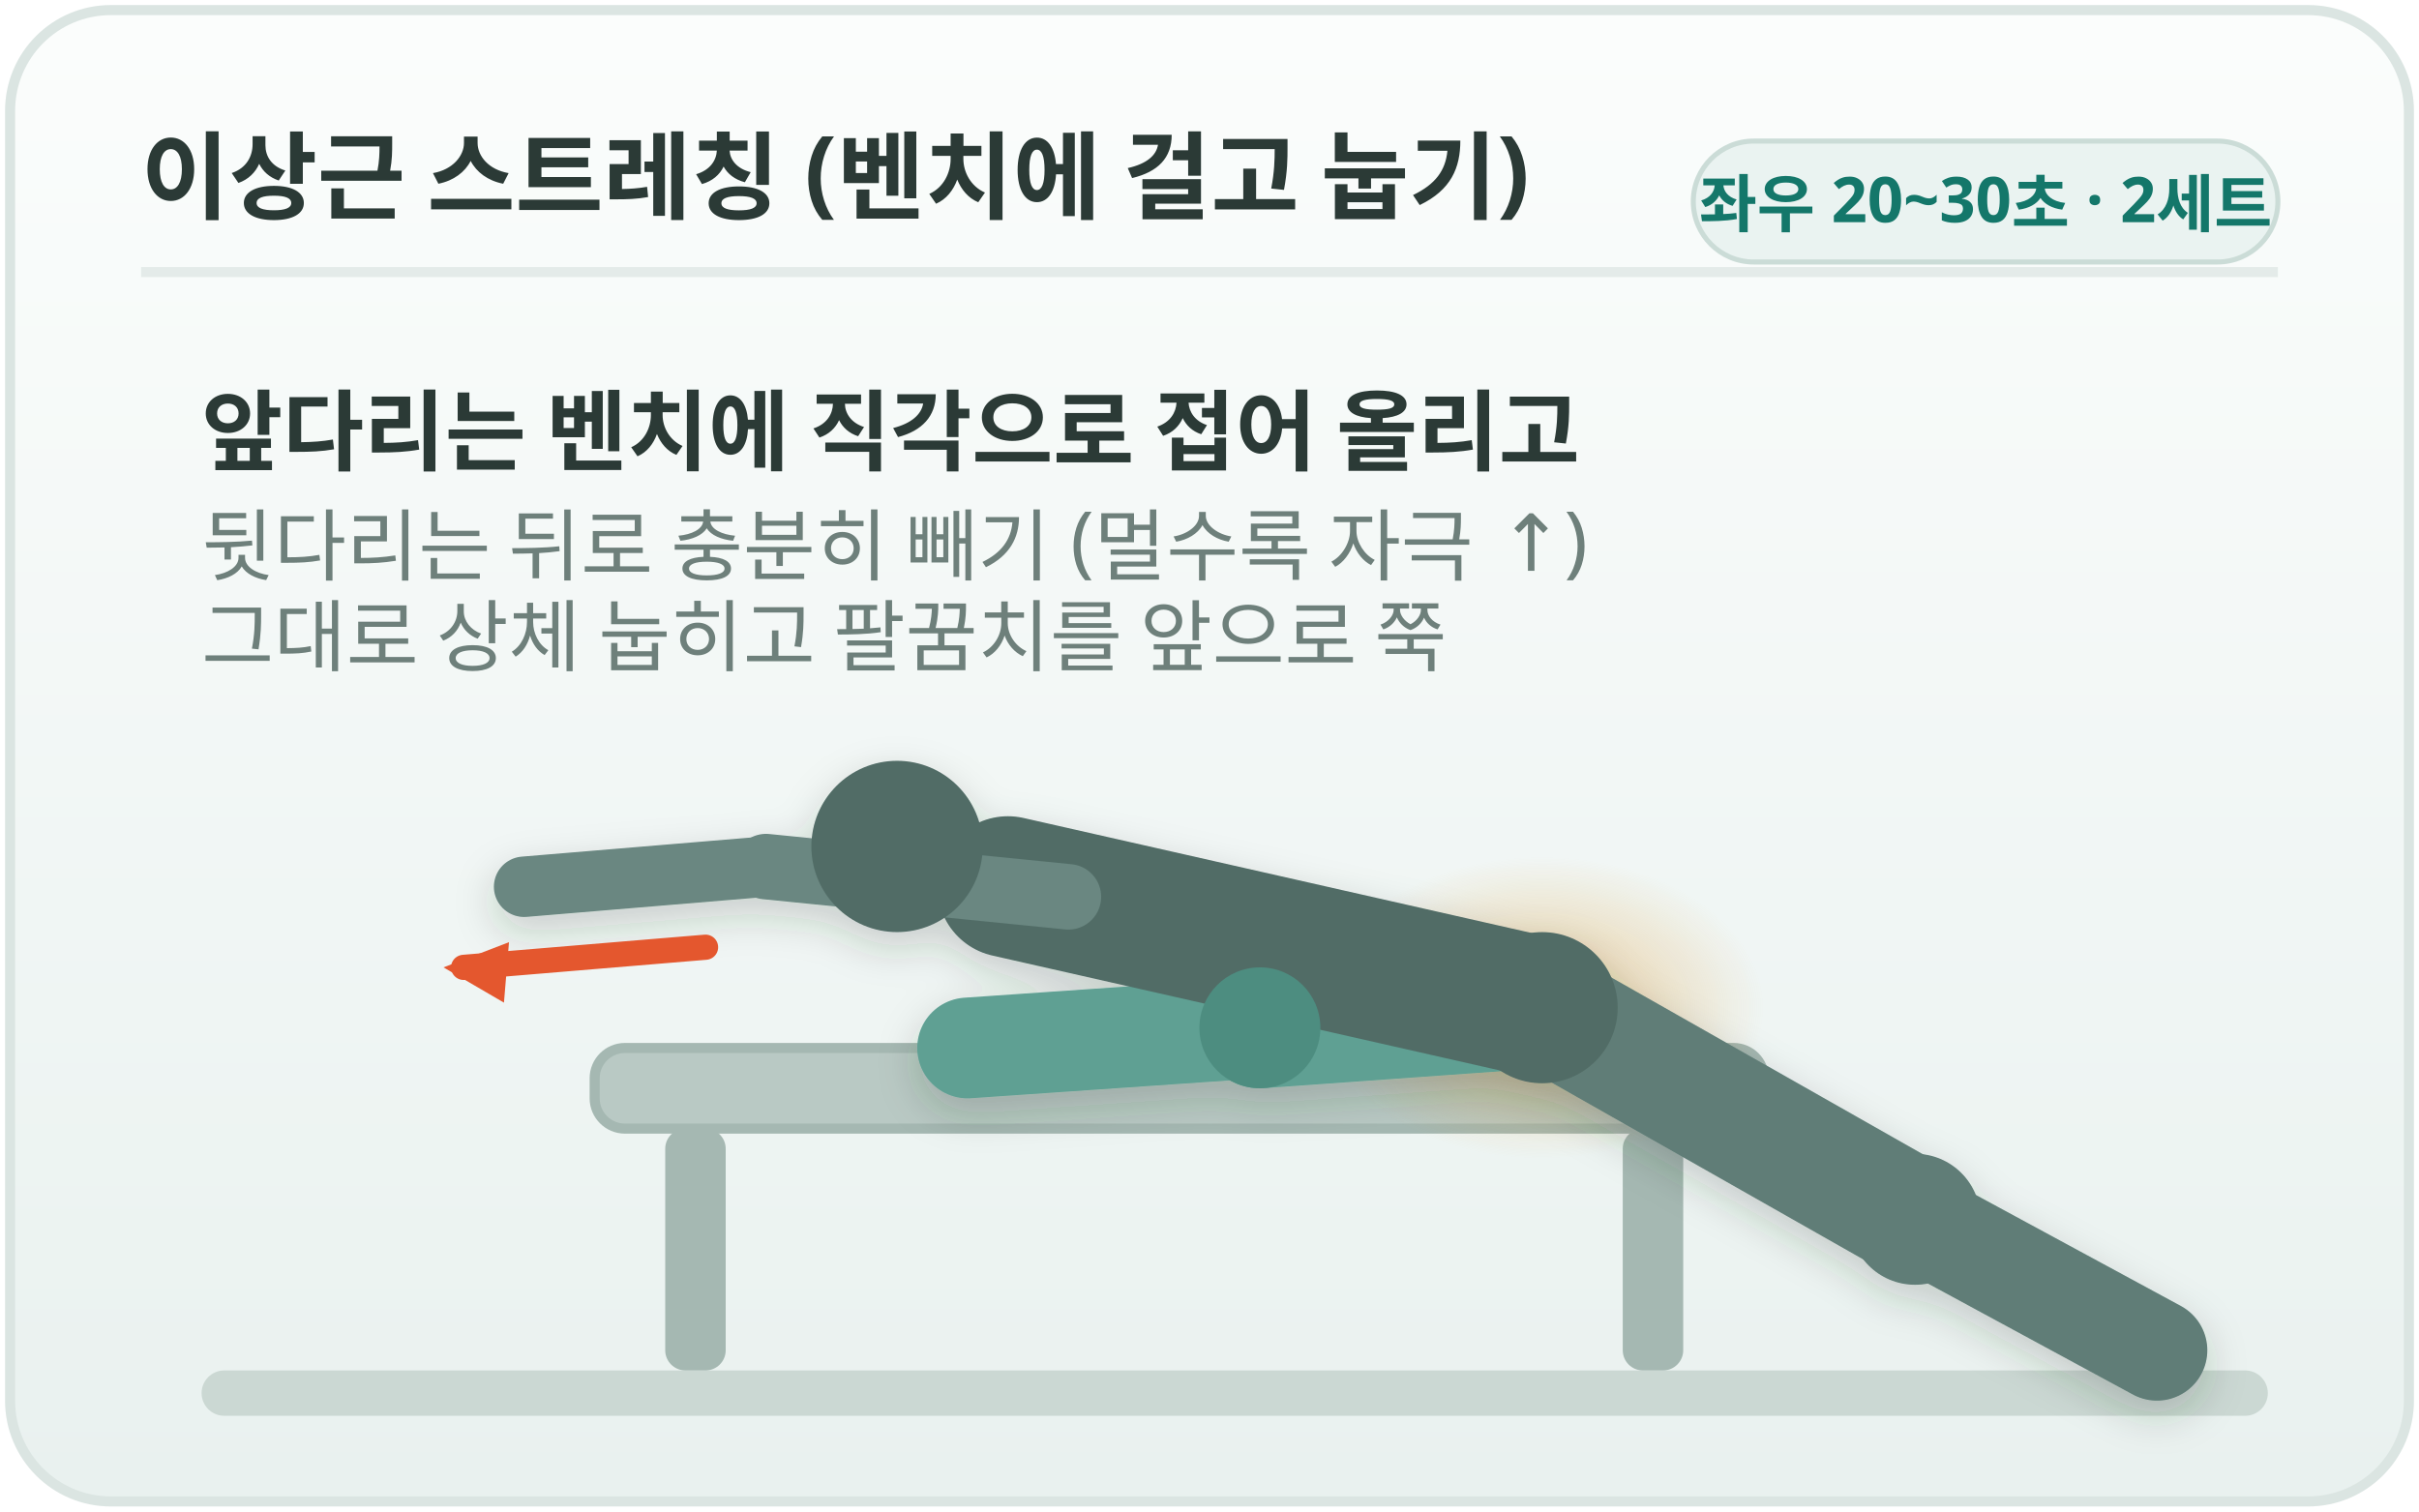
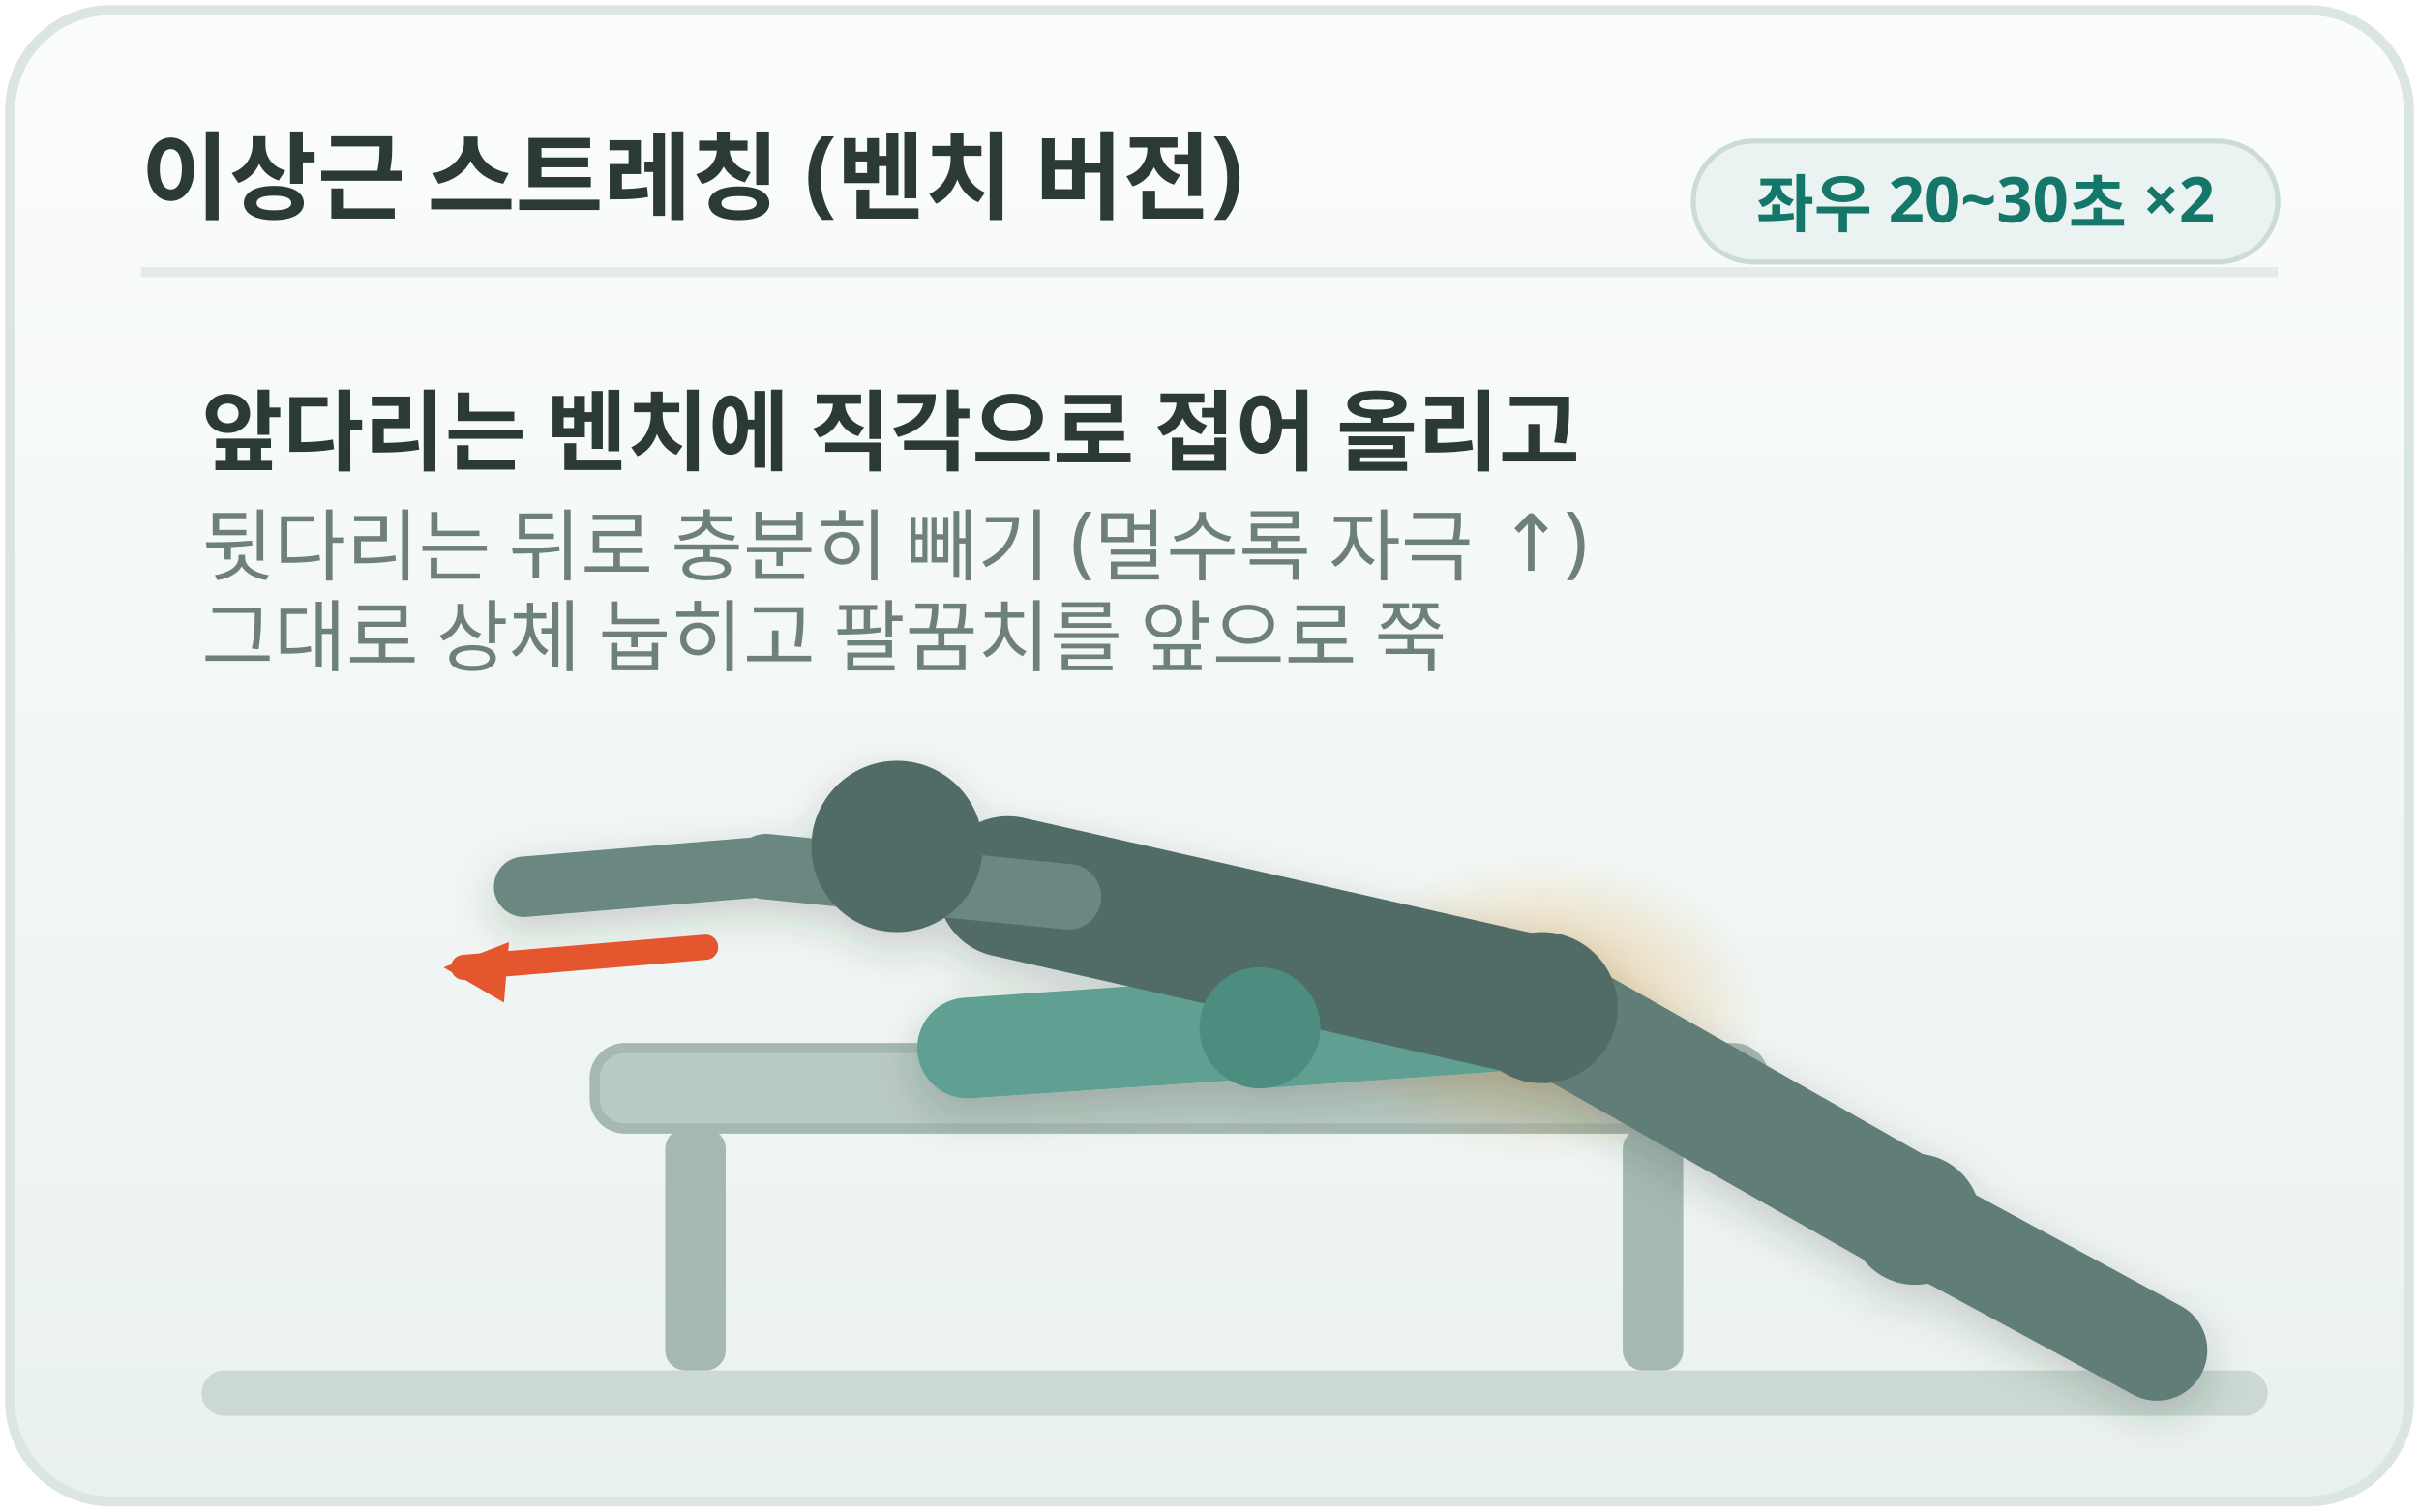
<svg xmlns="http://www.w3.org/2000/svg" viewBox="0 0 480 300" font-family="'Noto Sans KR','Apple SD Gothic Neo',sans-serif">
  <defs>
    <linearGradient id="bg" x1="0" y1="0" x2="0" y2="1">
      <stop offset="0" stop-color="#FBFDFC" />
      <stop offset="1" stop-color="#E9F1EF" />
    </linearGradient>
    <radialGradient id="glow" cx="50%" cy="50%" r="50%">
      <stop offset="0" stop-color="#E0982A" stop-opacity="0.45" />
      <stop offset="1" stop-color="#E0982A" stop-opacity="0" />
    </radialGradient>
    <filter id="soft" x="-30%" y="-30%" width="160%" height="160%">
      <feDropShadow dx="0" dy="3" stdDeviation="4" flood-color="#22332F" flood-opacity="0.20" />
    </filter>
  </defs>
  <rect x="2" y="2" width="476" height="296" rx="20" fill="url(#bg)" stroke="#DBE5E2" stroke-width="2" />
-   <text x="28" y="42" font-size="19" font-weight="700" fill="#2B3A36">이상근 스트레칭 (벤치에 걸고 눕기)</text>
+   <text x="28" y="42" font-size="19" font-weight="700" fill="#2B3A36">이상근 스트레칭 (벤치 버전)</text>
  <line x1="28" y1="54" x2="452" y2="54" stroke="#E4EBE9" stroke-width="2" />
  <rect x="40" y="272" width="410" height="9" rx="4.5" fill="#CBD8D3" />
  <rect x="118" y="208" width="232" height="16" rx="6" fill="#B9C9C4" stroke="#A5B8B2" stroke-width="2" />
  <rect x="132" y="224" width="12" height="48" rx="4" fill="#A5B8B2" />
  <rect x="322" y="224" width="12" height="48" rx="4" fill="#A5B8B2" />
  <ellipse cx="306" cy="200" rx="44" ry="30" fill="url(#glow)" />
  <g filter="url(#soft)" stroke-linecap="round">
    <line x1="306" y1="200" x2="380" y2="242" stroke="#607D77" stroke-width="24" />
    <line x1="380" y1="242" x2="428" y2="268" stroke="#607D77" stroke-width="20" />
    <line x1="306" y1="200" x2="250" y2="204" stroke="#5EA093" stroke-width="24" />
    <line x1="250" y1="204" x2="192" y2="208" stroke="#5EA093" stroke-width="20" />
    <line x1="306" y1="200" x2="200" y2="176" stroke="#516C66" stroke-width="28" />
    <line x1="212" y1="178" x2="152" y2="172" stroke="#6A8781" stroke-width="13" />
    <line x1="152" y1="172" x2="104" y2="176" stroke="#6A8781" stroke-width="12" />
    <circle cx="306" cy="200" r="15" fill="#516C66" />
    <circle cx="250" cy="204" r="12" fill="#4E8D80" />
    <circle cx="380" cy="242" r="13" fill="#607D77" />
    <circle cx="178" cy="168" r="17" fill="#516C66" />
  </g>
  <line x1="140" y1="188" x2="92" y2="192" stroke="#E4572E" stroke-width="5" stroke-linecap="round" />
  <polygon points="88,192 101,187 100,199" fill="#E4572E" />
  <text x="40" y="92" font-size="17.5" font-weight="600" fill="#2B3A36">앞다리는 벤치에 직각으로 접어 올리고</text>
  <text x="40" y="114" font-size="15.6" fill="#6E807B">뒷다리는 뒤로 충분히 빼기 (멀수록 자극 ↑)</text>
  <text x="40" y="132" font-size="15.6" fill="#6E807B">그대로 상체 눕히고 팔꿈치를 앞으로 쭉</text>
  <rect x="336" y="28" width="116" height="24" rx="12" fill="#EAF3F1" stroke="#CBDCD7" />
-   <text x="394" y="45" font-size="12.5" font-weight="700" fill="#14776A" text-anchor="middle">좌우 20~30초 · 2세트</text>
+   <text x="394" y="45" font-size="12.5" font-weight="700" fill="#14776A" text-anchor="middle">좌우 20~30초 ×2</text>
</svg>
